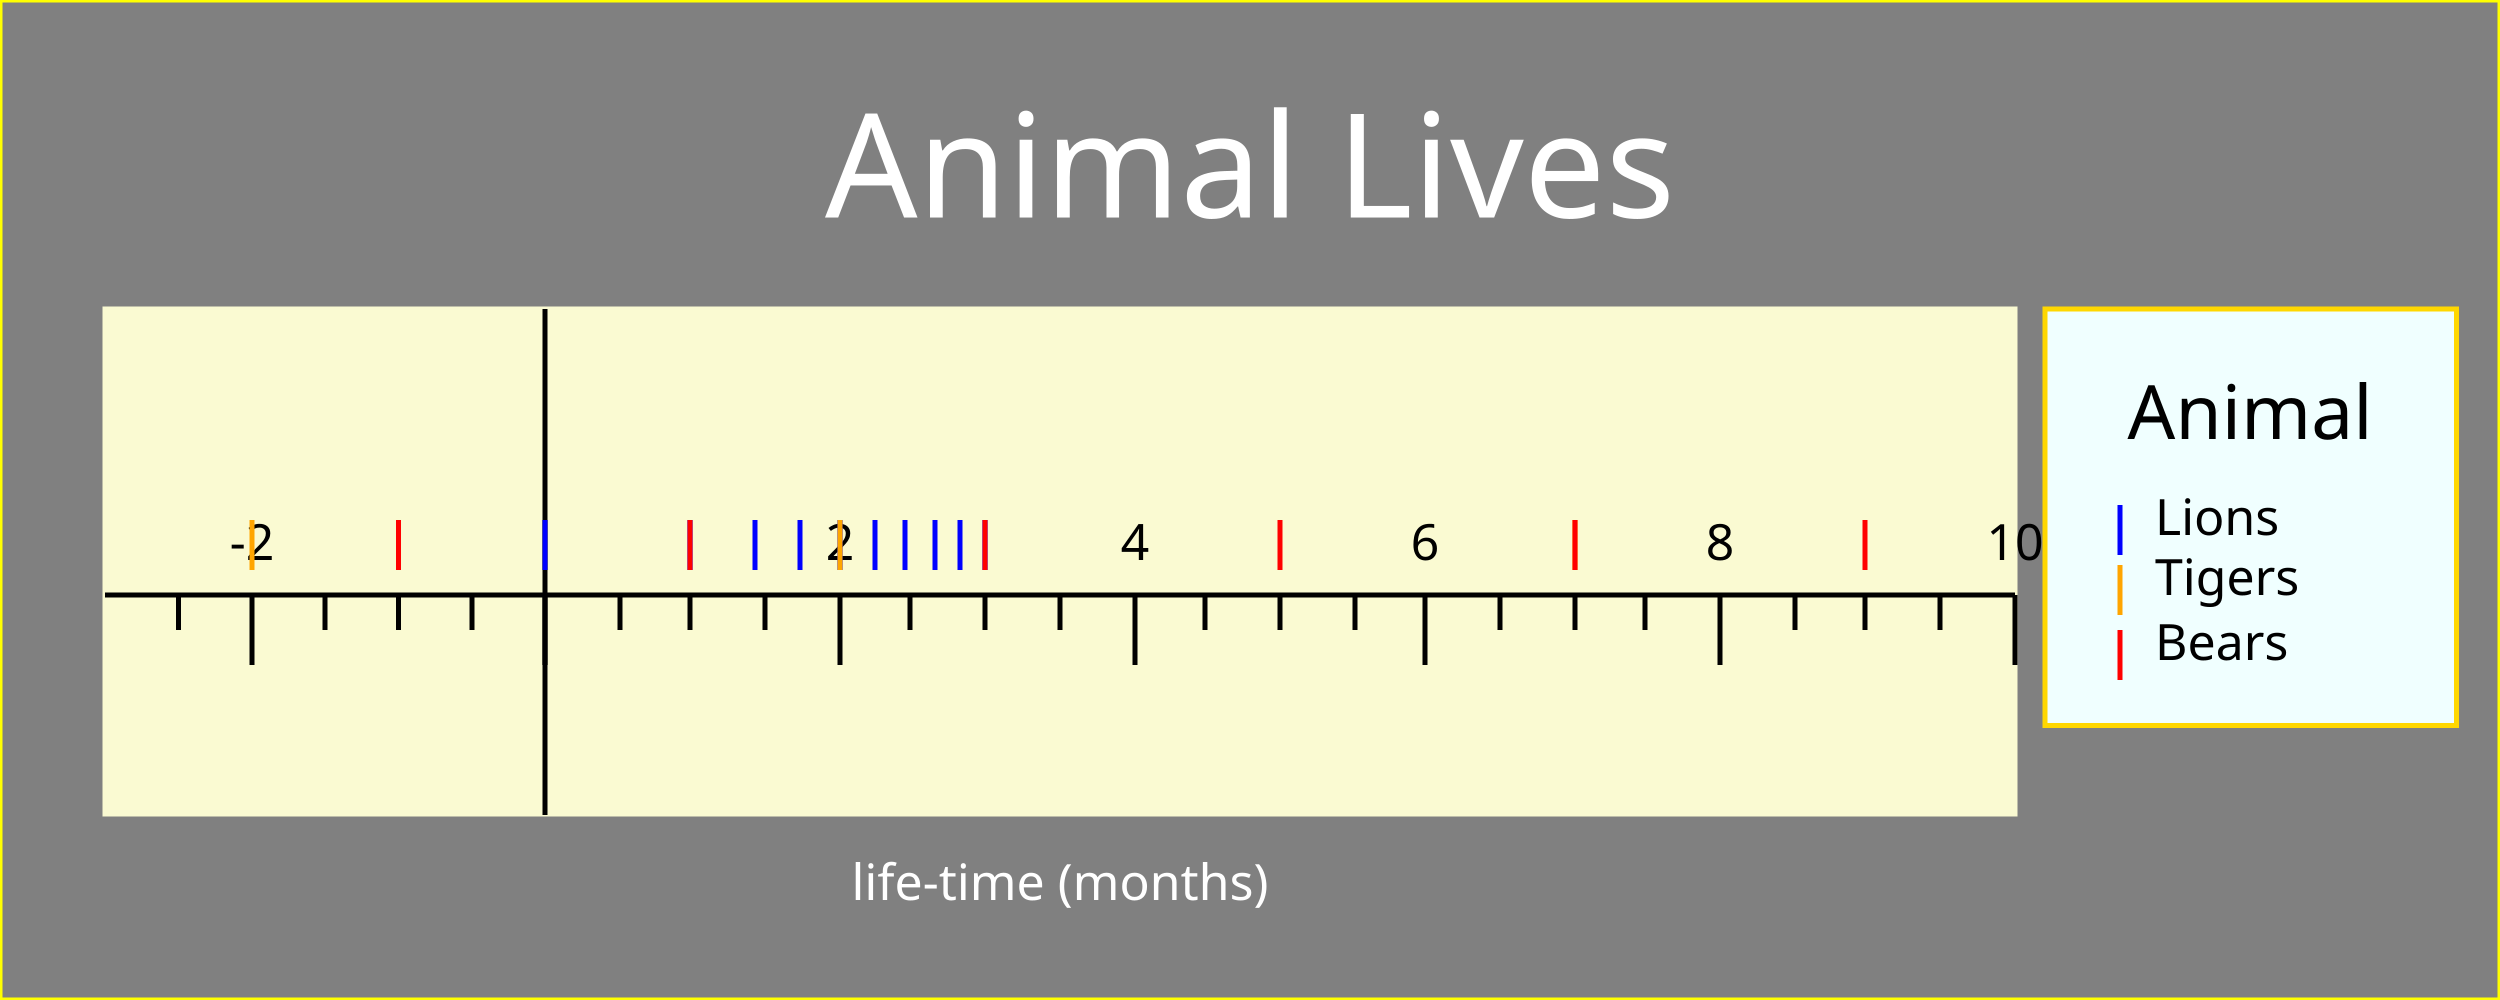
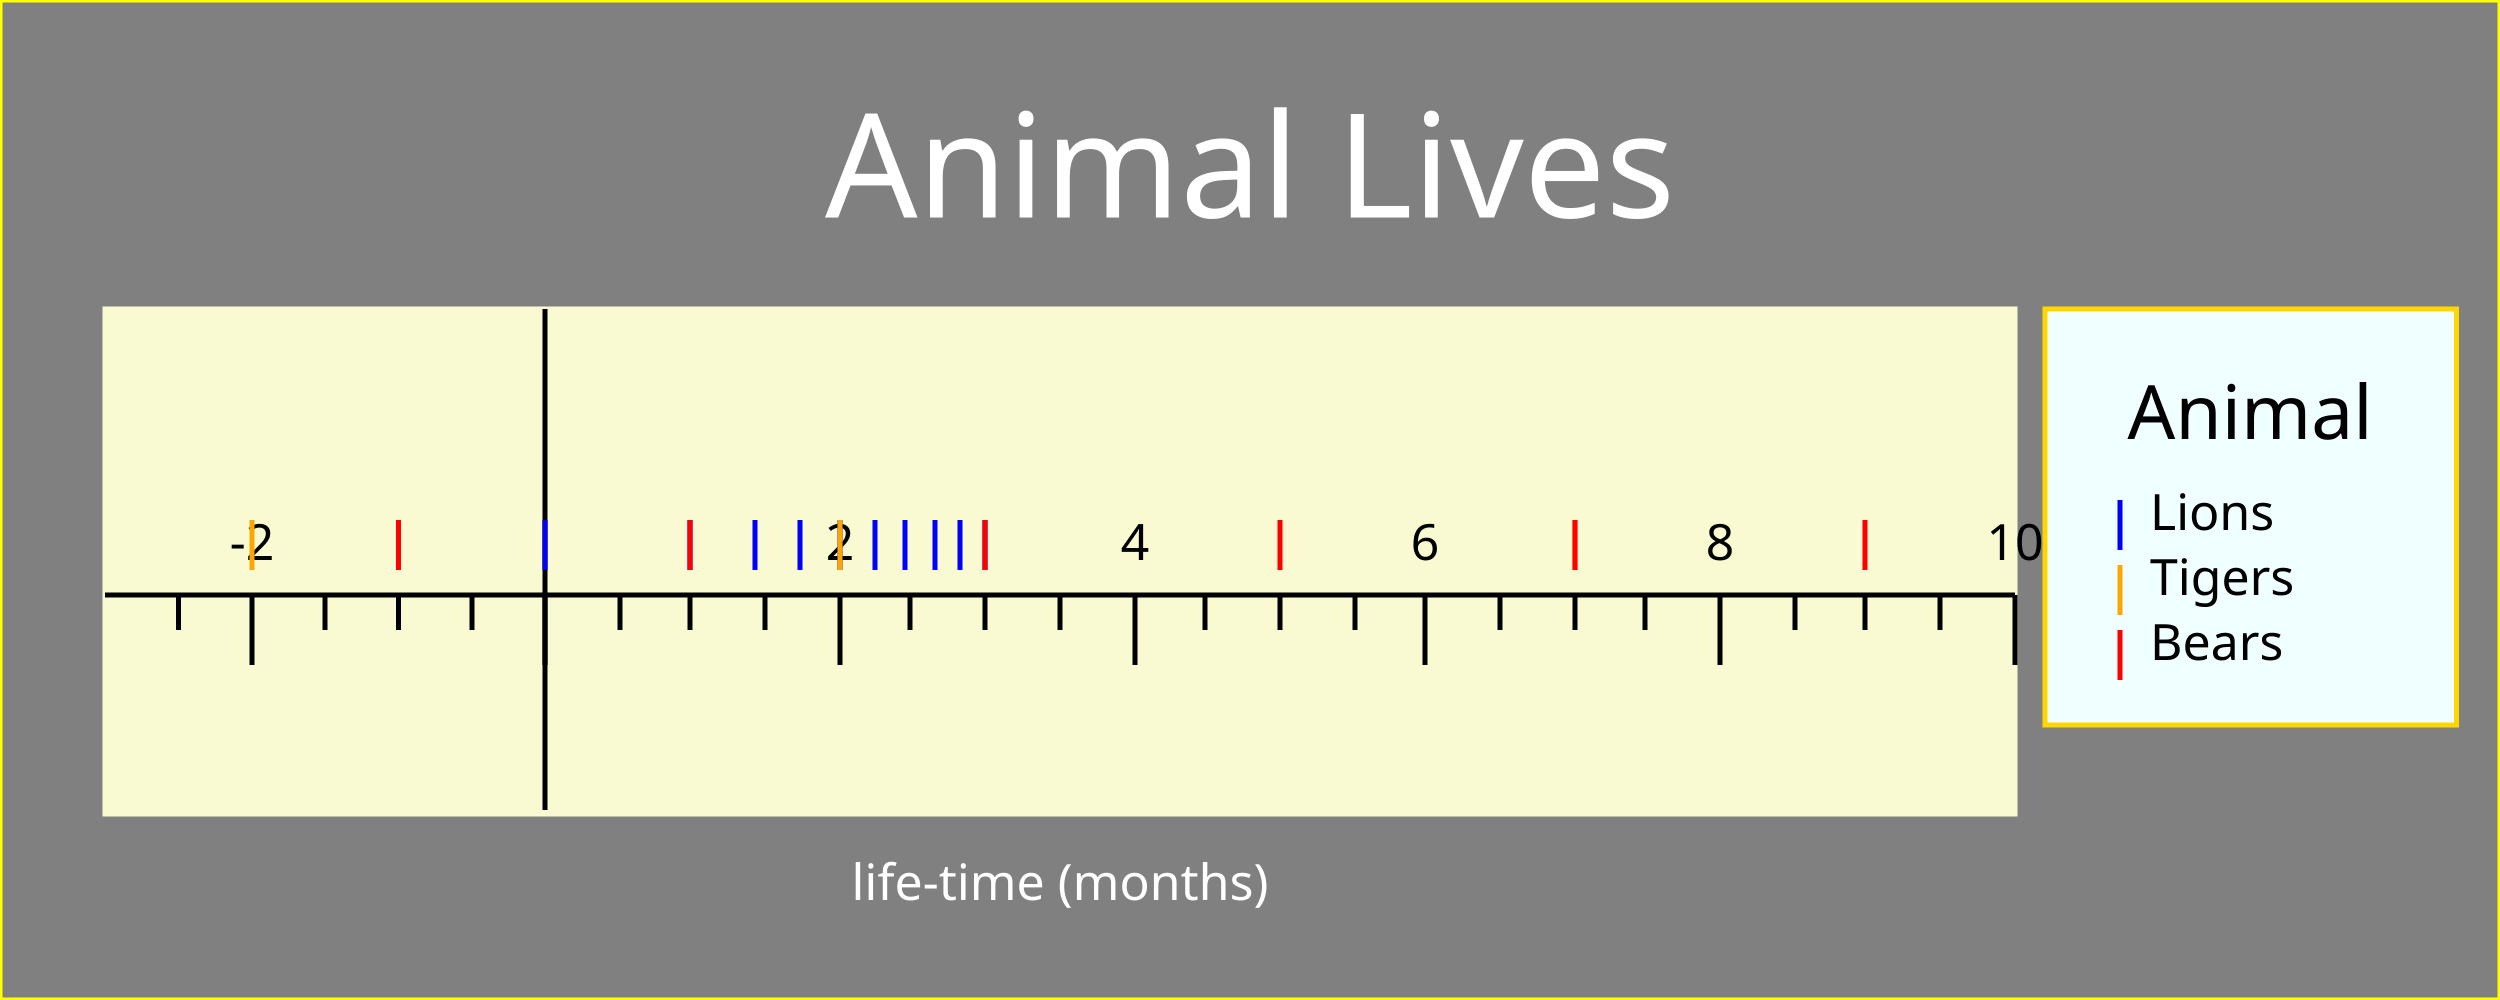
<svg xmlns="http://www.w3.org/2000/svg" width="500" height="200" version="1.1">
-   <g id="imageBackground" stroke="rgb(255,255,0)" fill="rgb(128,128,128)" stroke-width="1">
+   <g id="imageBackground" stroke="rgb(255,255,0)" fill="rgb(128,128,128)" stroke-width="1" font-size="12" font-family="Lucida Sans Unicode">
    <rect x="0" y="0" width="500" height="200" />
  </g>
-   <g id="plotBackground" stroke="rgb(250,250,210)" fill="rgb(250,250,210)" stroke-width="1">
+   <g id="plotBackground" stroke="rgb(250,250,210)" fill="rgb(250,250,210)" stroke-width="1" font-size="12" font-family="Lucida Sans Unicode">
    <rect x="21" y="61.8" width="382" height="101" />
  </g>
-   <g id="xMinorGrid" stroke="rgb(200,220,255)" stroke-width="0.5">
+   <g id="xMinorGrid" stroke="rgb(200,220,255)" stroke-width="0.5" font-size="12" font-family="Lucida Sans Unicode">
</g>
-   <g id="xMajorGrid" stroke="rgb(200,220,255)" stroke-width="1">
+   <g id="xMajorGrid" stroke="rgb(200,220,255)" stroke-width="1" font-size="12" font-family="Lucida Sans Unicode">
</g>
-   <g id="xAxis" stroke="rgb(0,0,0)" stroke-width="1">
-     <line x1="109" y1="61.8" x2="109" y2="163" />
+   <g id="xAxis" stroke="rgb(0,0,0)" stroke-width="1" font-size="12" font-family="Lucida Sans Unicode">
+     <line x1="109" y1="61.8" x2="109" y2="162" />
    <line x1="21" y1="119" x2="403" y2="119" />
  </g>
-   <g id="xMinorTicks" stroke="rgb(0,0,0)" stroke-width="1">
+   <g id="xMinorTicks" stroke="rgb(0,0,0)" stroke-width="1" font-size="12" font-family="Lucida Sans Unicode">
    <path d="M124,119 L124,126  M138,119 L138,126  M153,119 L153,126  M182,119 L182,126  M197,119 L197,126  M212,119 L212,126  M241,119 L241,126  M256,119 L256,126  M271,119 L271,126  M300,119 L300,126  M315,119 L315,126  M329,119 L329,126  M359,119 L359,126  M373,119 L373,126  M388,119 L388,126  M94.4,119 L94.4,126  M79.7,119 L79.7,126  M65,119 L65,126  M35.7,119 L35.7,126  " fill="none" />
  </g>
-   <g id="xMajorTicks" stroke="rgb(0,0,0)" stroke-width="1">
+   <g id="xMajorTicks" stroke="rgb(0,0,0)" stroke-width="1" font-size="12" font-family="Lucida Sans Unicode">
    <path d="M109,119 L109,133  M168,119 L168,133  M227,119 L227,133  M285,119 L285,133  M344,119 L344,133  M403,119 L403,133  M109,119 L109,133  M50.4,119 L50.4,133  " fill="none" />
  </g>
-   <g id="xTicksValues">
-     <text x="168" y="112" text-anchor="middle" font-size="10" font-family="Verdana">2	</text>
-     <text x="227" y="112" text-anchor="middle" font-size="10" font-family="Verdana">4	</text>
-     <text x="285" y="112" text-anchor="middle" font-size="10" font-family="Verdana">6	</text>
-     <text x="344" y="112" text-anchor="middle" font-size="10" font-family="Verdana">8	</text>
-     <text x="403" y="112" text-anchor="middle" font-size="10" font-family="Verdana">10	</text>
-     <text x="50.4" y="112" text-anchor="middle" font-size="10" font-family="Verdana">-2	</text>
+   <g id="xTicksValues" font-size="12" font-family="Lucida Sans Unicode">
+     <text x="168" y="112" text-anchor="middle" font-size="10" font-family="Verdana">2 </text>
+     <text x="227" y="112" text-anchor="middle" font-size="10" font-family="Verdana">4 </text>
+     <text x="285" y="112" text-anchor="middle" font-size="10" font-family="Verdana">6 </text>
+     <text x="344" y="112" text-anchor="middle" font-size="10" font-family="Verdana">8 </text>
+     <text x="403" y="112" text-anchor="middle" font-size="10" font-family="Verdana">10 </text>
+     <text x="50.4" y="112" text-anchor="middle" font-size="10" font-family="Verdana">-2 </text>
  </g>
-   <g id="xLabel" fill="rgb(255,255,255)">
-     <text x="212" y="180" text-anchor="middle" font-size="10" font-family="Verdana">life-time (months)	</text>
+   <g id="xLabel" fill="rgb(255,255,255)" font-size="12" font-family="Lucida Sans Unicode">
+     <text x="212" y="180" text-anchor="middle" font-size="10" font-family="Verdana">life-time (months) </text>
  </g>
-   <g id="plotPoints">
-     <g stroke="rgb(0,0,255)">
+   <g id="plotPoints" font-size="12" font-family="Lucida Sans Unicode">
+     <g stroke="rgb(0,0,255)" font-size="12" font-family="Lucida Sans Unicode">
      <line x1="109" y1="114" x2="109" y2="104" />
      <line x1="138" y1="114" x2="138" y2="104" />
      <line x1="151" y1="114" x2="151" y2="104" />
      <line x1="160" y1="114" x2="160" y2="104" />
      <line x1="168" y1="114" x2="168" y2="104" />
      <line x1="175" y1="114" x2="175" y2="104" />
      <line x1="181" y1="114" x2="181" y2="104" />
      <line x1="187" y1="114" x2="187" y2="104" />
      <line x1="192" y1="114" x2="192" y2="104" />
      <line x1="197" y1="114" x2="197" y2="104" />
    </g>
-     <g stroke="rgb(255,165,0)">
+     <g stroke="rgb(255,165,0)" font-size="12" font-family="Lucida Sans Unicode">
      <line x1="315" y1="114" x2="315" y2="104" />
      <line x1="168" y1="114" x2="168" y2="104" />
      <line x1="79.7" y1="114" x2="79.7" y2="104" />
      <line x1="50.4" y1="114" x2="50.4" y2="104" />
    </g>
-     <g stroke="rgb(255,0,0)">
+     <g stroke="rgb(255,0,0)" font-size="12" font-family="Lucida Sans Unicode">
      <line x1="79.7" y1="114" x2="79.7" y2="104" />
      <line x1="138" y1="114" x2="138" y2="104" />
      <line x1="197" y1="114" x2="197" y2="104" />
      <line x1="256" y1="114" x2="256" y2="104" />
      <line x1="315" y1="114" x2="315" y2="104" />
      <line x1="373" y1="114" x2="373" y2="104" />
    </g>
  </g>
-   <g id="legendBackground" stroke="rgb(255,215,0)" fill="rgb(240,255,255)" stroke-width="1">
-     <rect x="409" y="61.8" width="82.3" height="83.3" />
+   <g id="legendBackground" stroke="rgb(255,215,0)" fill="rgb(240,255,255)" stroke-width="1" font-size="12" font-family="Lucida Sans Unicode">
+     <rect x="409" y="61.8" width="82.3" height="83.2" />
  </g>
-   <g id="legendPoints">
-     <g stroke="rgb(0,0,255)">
-       <line x1="424" y1="111" x2="424" y2="101" />
+   <g id="legendPoints" font-size="12" font-family="Lucida Sans Unicode">
+     <g stroke="rgb(0,0,255)" font-size="12" font-family="Lucida Sans Unicode">
+       <line x1="424" y1="110" x2="424" y2="100" />
    </g>
-     <g stroke="rgb(255,165,0)">
+     <g stroke="rgb(255,165,0)" font-size="12" font-family="Lucida Sans Unicode">
      <line x1="424" y1="123" x2="424" y2="113" />
    </g>
-     <g stroke="rgb(255,0,0)">
+     <g stroke="rgb(255,0,0)" font-size="12" font-family="Lucida Sans Unicode">
      <line x1="424" y1="136" x2="424" y2="126" />
    </g>
  </g>
-   <g id="legendText">
-     <text x="450" y="87.8" text-anchor="middle" font-size="15" font-family="Lucida Sans Unicode" textLength="55.8">Animal	</text>
-     <text x="431" y="107" font-size="10" font-family="Verdana" textLength="31.2">Lions	</text>
-     <text x="431" y="119" font-size="10" font-family="Verdana" textLength="37.2">Tigers	</text>
-     <text x="431" y="132" font-size="10" font-family="Verdana" textLength="31.2">Bears	</text>
+   <g id="legendText" font-size="12" font-family="Lucida Sans Unicode">
+     <text x="450" y="87.8" text-anchor="middle" font-size="15" font-family="Lucida Sans Unicode" textLength="55.8">Animal </text>
+     <text x="430" y="106" font-size="10" font-family="Verdana" textLength="31.2">Lions </text>
+     <text x="430" y="119" font-size="10" font-family="Verdana" textLength="37.2">Tigers </text>
+     <text x="430" y="132" font-size="10" font-family="Verdana" textLength="31.2">Bears </text>
  </g>
-   <g id="title" fill="rgb(255,255,255)">
-     <text x="250" y="43.5" text-anchor="middle" font-size="29" font-family="Verdana">Animal Lives	</text>
+   <g id="title" fill="rgb(255,255,255)" font-size="12" font-family="Lucida Sans Unicode">
+     <text x="250" y="43.5" text-anchor="middle" font-size="29" font-family="Verdana">Animal Lives </text>
  </g>
</svg>
